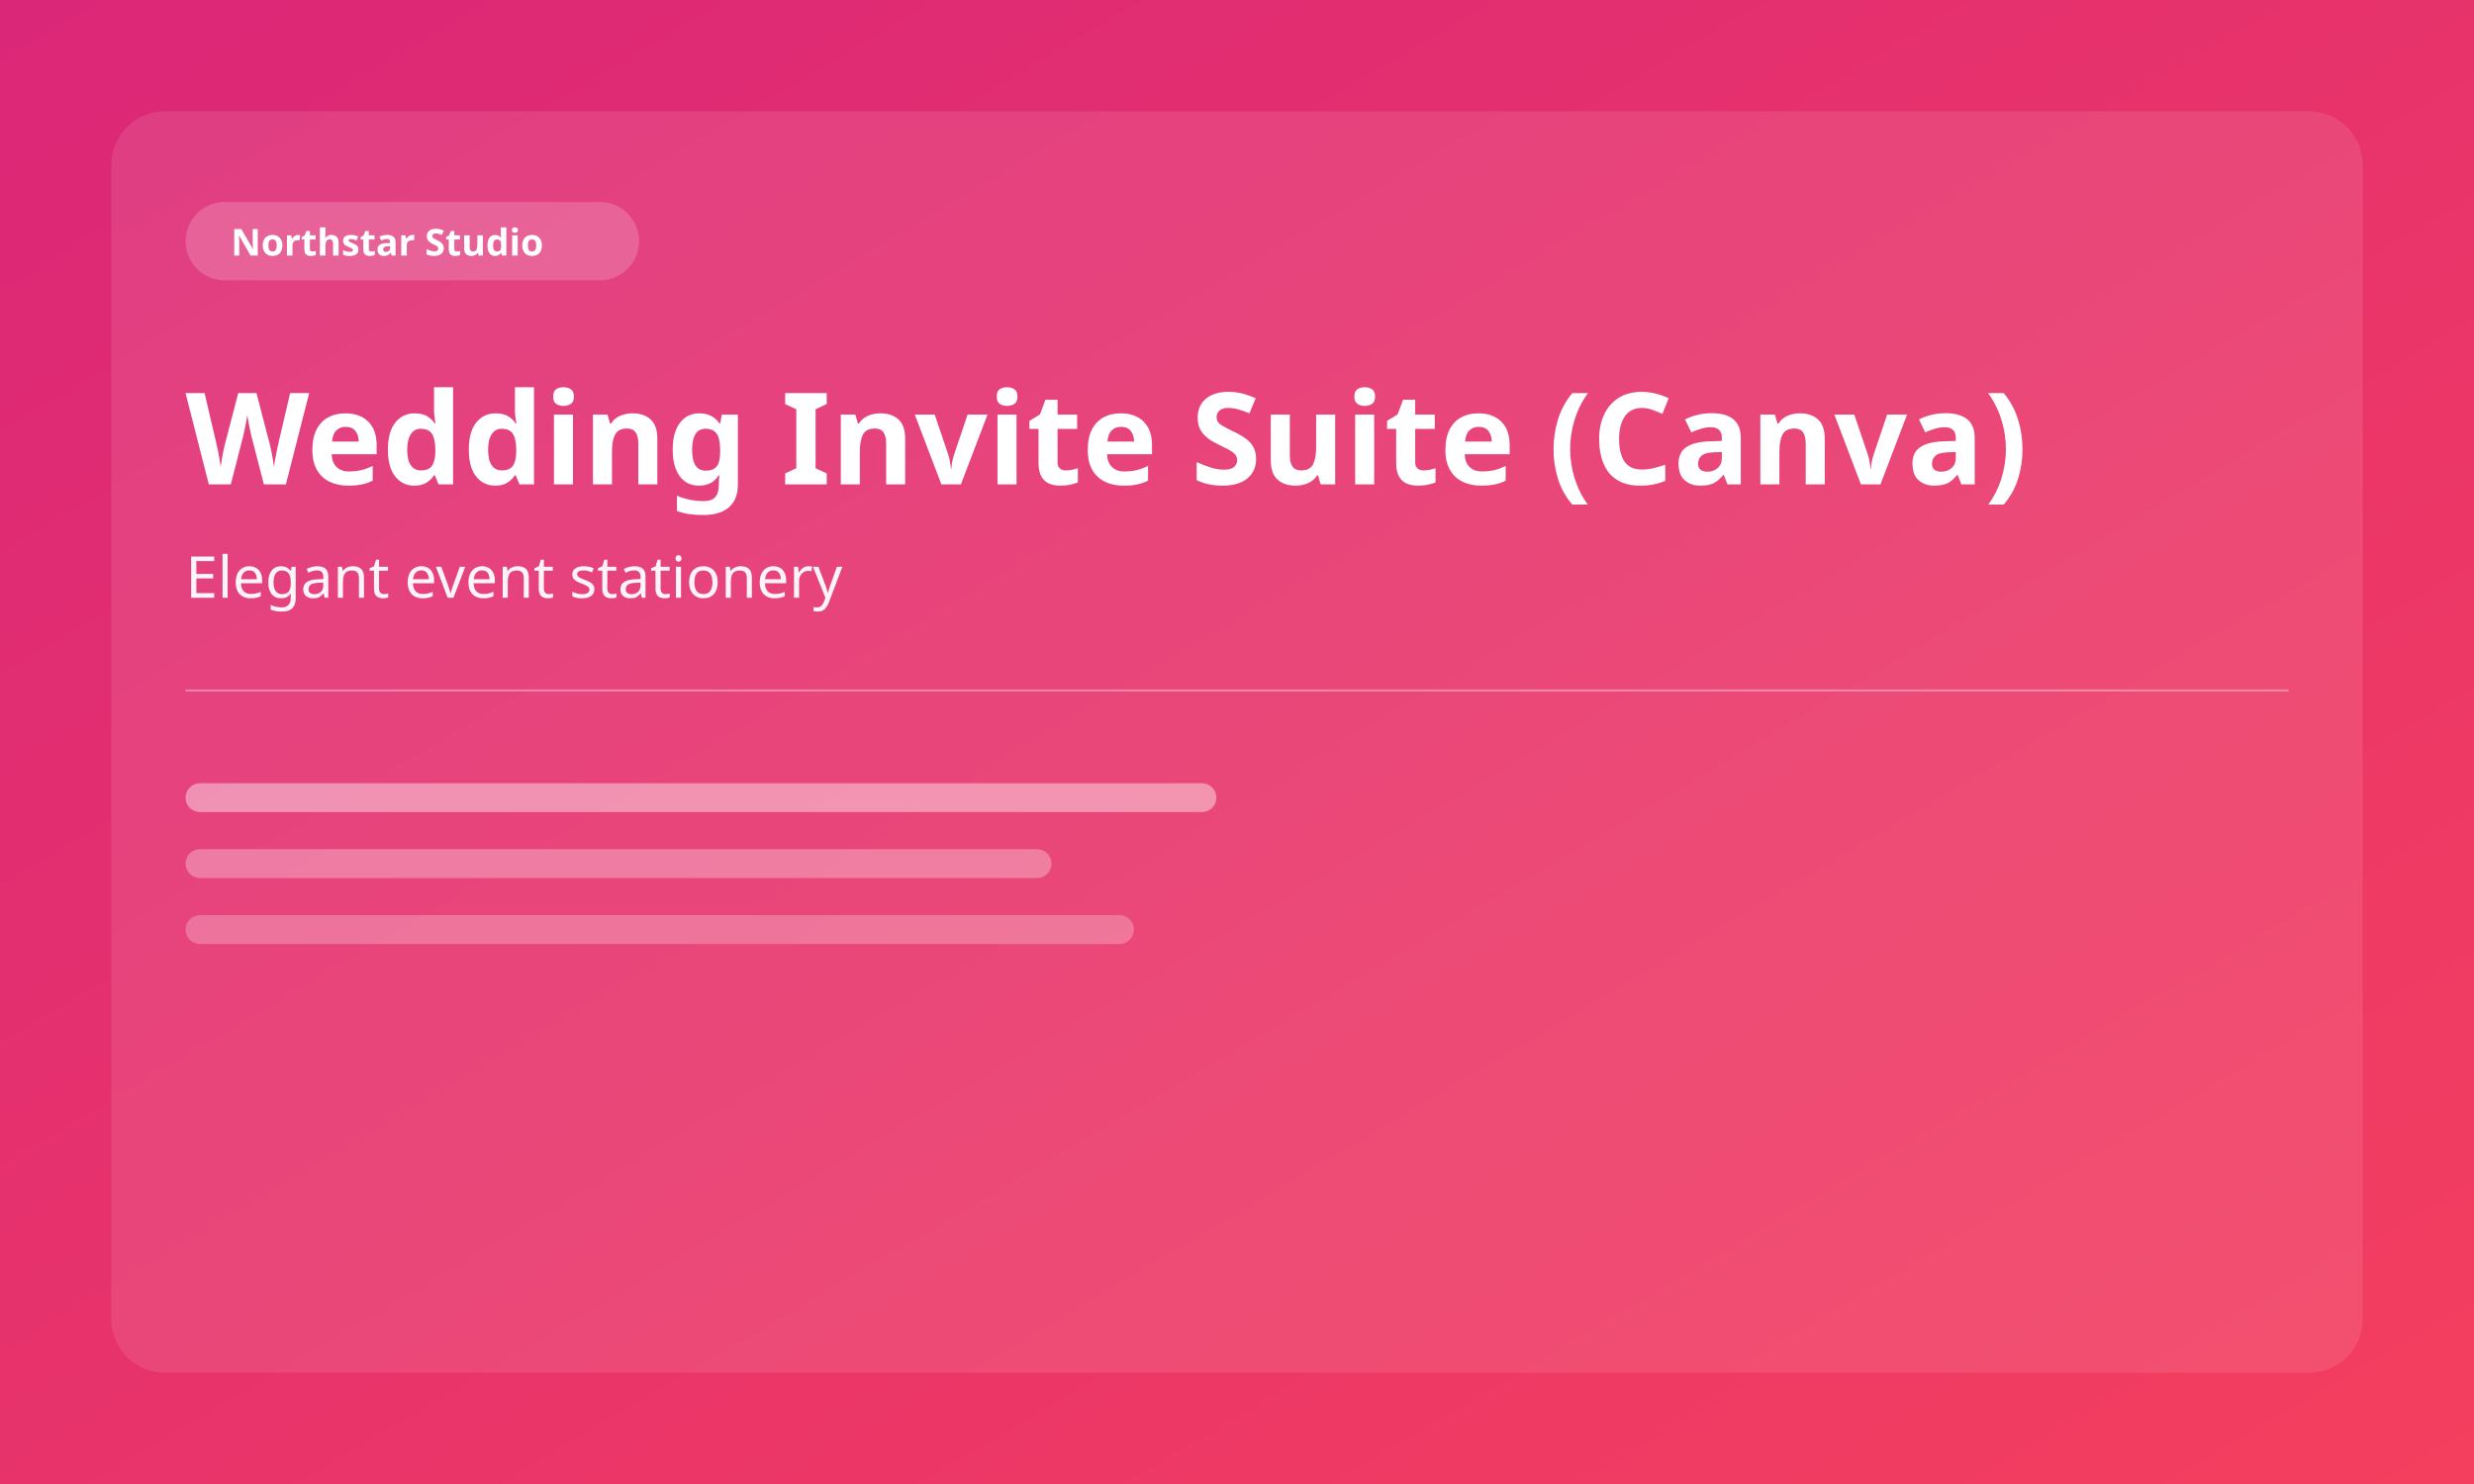
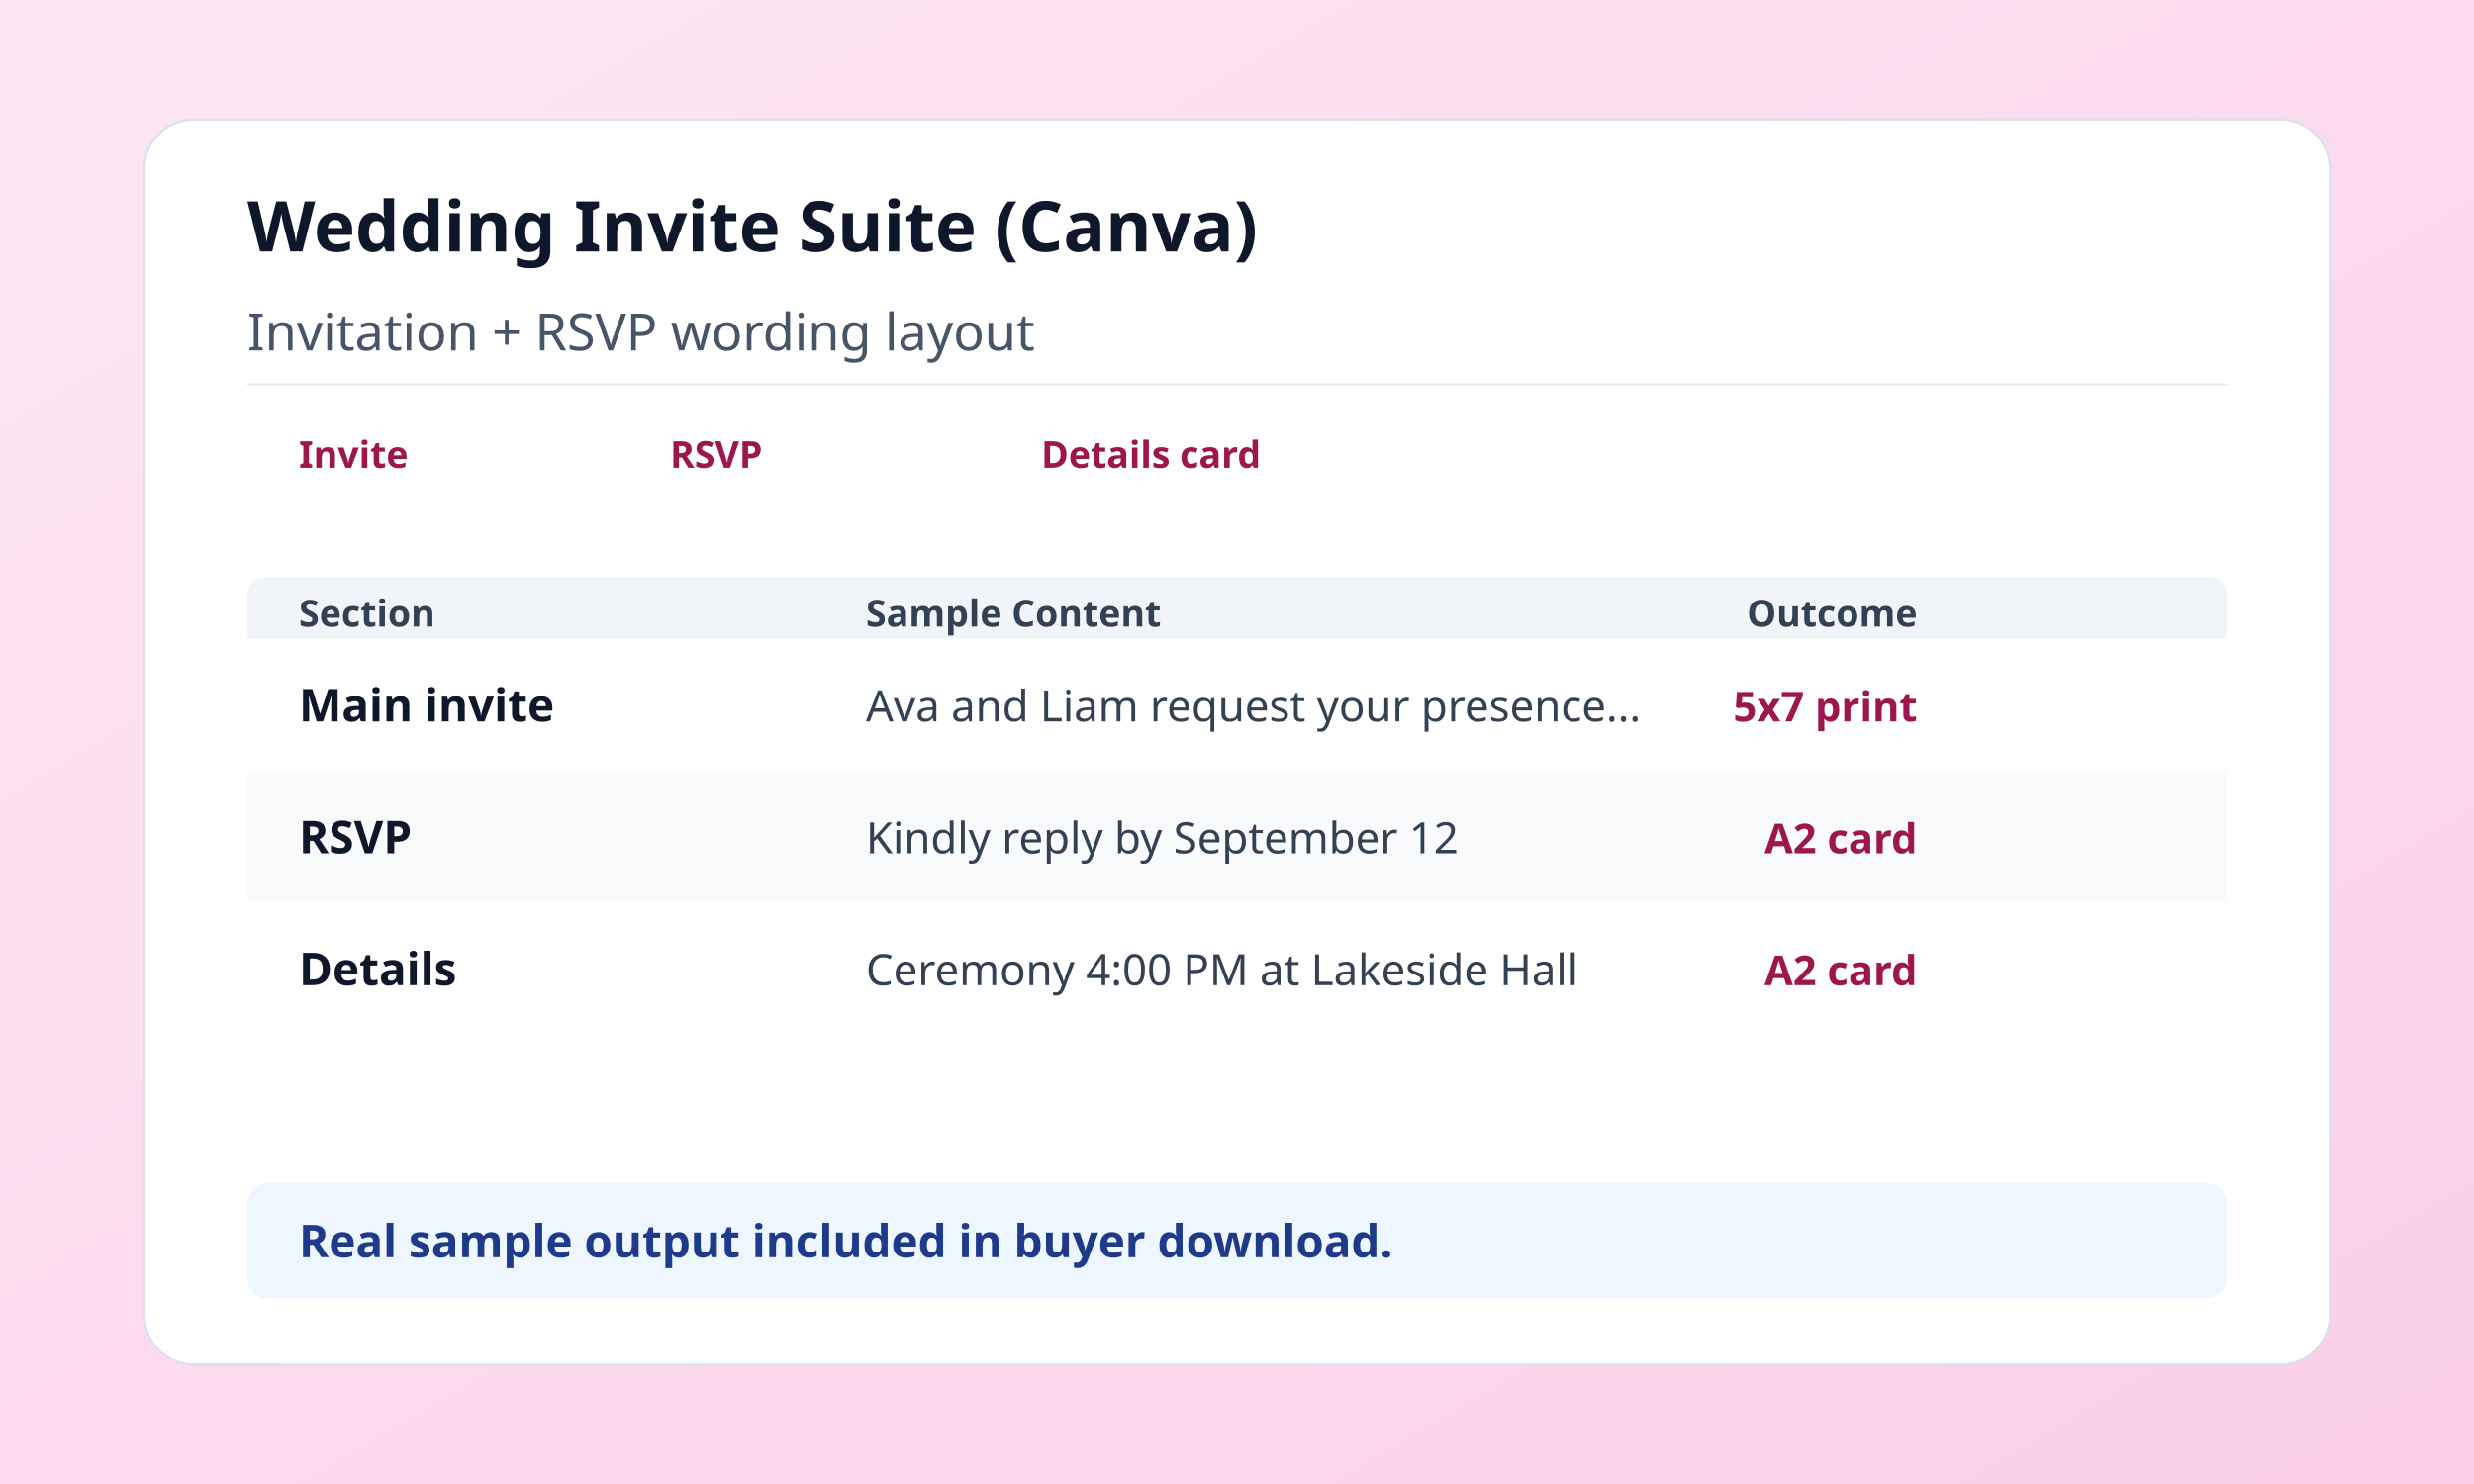
<svg xmlns="http://www.w3.org/2000/svg" width="1200" height="720" viewBox="0 0 1200 720" role="img" aria-label="Wedding Invite Suite (Canva)">
  <defs>
    <linearGradient id="bg" x1="0" y1="0" x2="1" y2="1">
-       <stop offset="0%" stop-color="#db2777" />
-       <stop offset="100%" stop-color="#f43f5e" />
+       <stop offset="0%" stop-color="#fce7f3" />
+       <stop offset="100%" stop-color="#fbcfe8" />
    </linearGradient>
  </defs>
  <rect width="1200" height="720" fill="url(#bg)" />
-   <rect x="54" y="54" width="1092" height="612" rx="26" fill="rgba(255,255,255,0.10)" />
-   <rect x="90" y="98" width="220" height="38" rx="19" fill="rgba(255,255,255,0.18)" />
-   <text x="112" y="124" fill="white" font-size="18" font-family="Avenir Next,Segoe UI,sans-serif" font-weight="700">Northstar Studio</text>
-   <text x="90" y="235" fill="white" font-size="62" font-family="Avenir Next,Segoe UI,sans-serif" font-weight="800">Wedding Invite Suite (Canva)</text>
-   <text x="90" y="290" fill="white" font-size="28" font-family="Avenir Next,Segoe UI,sans-serif" opacity="0.94">Elegant event stationery</text>
-   <line x1="90" y1="335" x2="1110" y2="335" stroke="rgba(255,255,255,0.35)" />
-   <rect x="90" y="380" width="500" height="14" rx="7" fill="rgba(255,255,255,0.42)" />
-   <rect x="90" y="412" width="420" height="14" rx="7" fill="rgba(255,255,255,0.30)" />
-   <rect x="90" y="444" width="460" height="14" rx="7" fill="rgba(255,255,255,0.25)" />
+   <rect x="70" y="58" width="1060" height="604" rx="24" fill="#ffffff" stroke="#d8e1ef" />
+   <text x="120" y="122" fill="#0f172a" font-size="34" font-family="Avenir Next,Segoe UI,sans-serif" font-weight="800">Wedding Invite Suite (Canva)</text>
+   <text x="120" y="170" fill="#475569" font-size="25" font-family="Avenir Next,Segoe UI,sans-serif">Invitation + RSVP wording layout</text>
+   <rect x="120" y="186" width="960" height="1" fill="#e2e8f0" />
+   <rect x="130" y="205" width="164" height="34" rx="17" fill="#ffffff" />
+   <text x="145" y="227" fill="#9d174d" font-size="18" font-family="Avenir Next,Segoe UI,sans-serif" font-weight="700">Invite</text>
+   <rect x="310" y="205" width="164" height="34" rx="17" fill="#ffffff" />
+   <text x="325" y="227" fill="#9d174d" font-size="18" font-family="Avenir Next,Segoe UI,sans-serif" font-weight="700">RSVP</text>
+   <rect x="490" y="205" width="164" height="34" rx="17" fill="#ffffff" />
+   <text x="505" y="227" fill="#9d174d" font-size="18" font-family="Avenir Next,Segoe UI,sans-serif" font-weight="700">Details card</text>
+   <rect x="120" y="280" width="960" height="36" rx="8" fill="#f1f5f9" />
+   <text x="145" y="304" fill="#334155" font-size="18" font-family="Avenir Next,Segoe UI,sans-serif" font-weight="700">Section</text>
+   <text x="420" y="304" fill="#334155" font-size="18" font-family="Avenir Next,Segoe UI,sans-serif" font-weight="700">Sample Content</text>
+   <text x="930" y="304" fill="#334155" font-size="18" font-family="Avenir Next,Segoe UI,sans-serif" font-weight="700" text-anchor="end">Outcome</text>
+   <rect x="120" y="310" width="960" height="64" fill="#ffffff" />
+   <text x="145" y="350" fill="#0f172a" font-size="22" font-family="Avenir Next,Segoe UI,sans-serif" font-weight="700">Main invite</text>
+   <text x="420" y="350" fill="#334155" font-size="21" font-family="Avenir Next,Segoe UI,sans-serif">Ava and Liam request your presence...</text>
+   <text x="930" y="350" fill="#9d174d" font-size="20" font-family="Avenir Next,Segoe UI,sans-serif" font-weight="700" text-anchor="end">5x7 print</text>
+   <rect x="120" y="374" width="960" height="64" fill="#f8fafc" />
+   <text x="145" y="414" fill="#0f172a" font-size="22" font-family="Avenir Next,Segoe UI,sans-serif" font-weight="700">RSVP</text>
+   <text x="420" y="414" fill="#334155" font-size="21" font-family="Avenir Next,Segoe UI,sans-serif">Kindly reply by September 12</text>
+   <text x="930" y="414" fill="#9d174d" font-size="20" font-family="Avenir Next,Segoe UI,sans-serif" font-weight="700" text-anchor="end">A2 card</text>
+   <rect x="120" y="438" width="960" height="64" fill="#ffffff" />
+   <text x="145" y="478" fill="#0f172a" font-size="22" font-family="Avenir Next,Segoe UI,sans-serif" font-weight="700">Details</text>
+   <text x="420" y="478" fill="#334155" font-size="21" font-family="Avenir Next,Segoe UI,sans-serif">Ceremony 4:00 PM at Lakeside Hall</text>
+   <text x="930" y="478" fill="#9d174d" font-size="20" font-family="Avenir Next,Segoe UI,sans-serif" font-weight="700" text-anchor="end">A2 card</text>
+   <rect x="120" y="574" width="960" height="56" rx="10" fill="#eef6ff" />
+   <text x="145" y="610" fill="#1e3a8a" font-size="22" font-family="Avenir Next,Segoe UI,sans-serif" font-weight="700">Real sample output included in buyer download.</text>
</svg>
